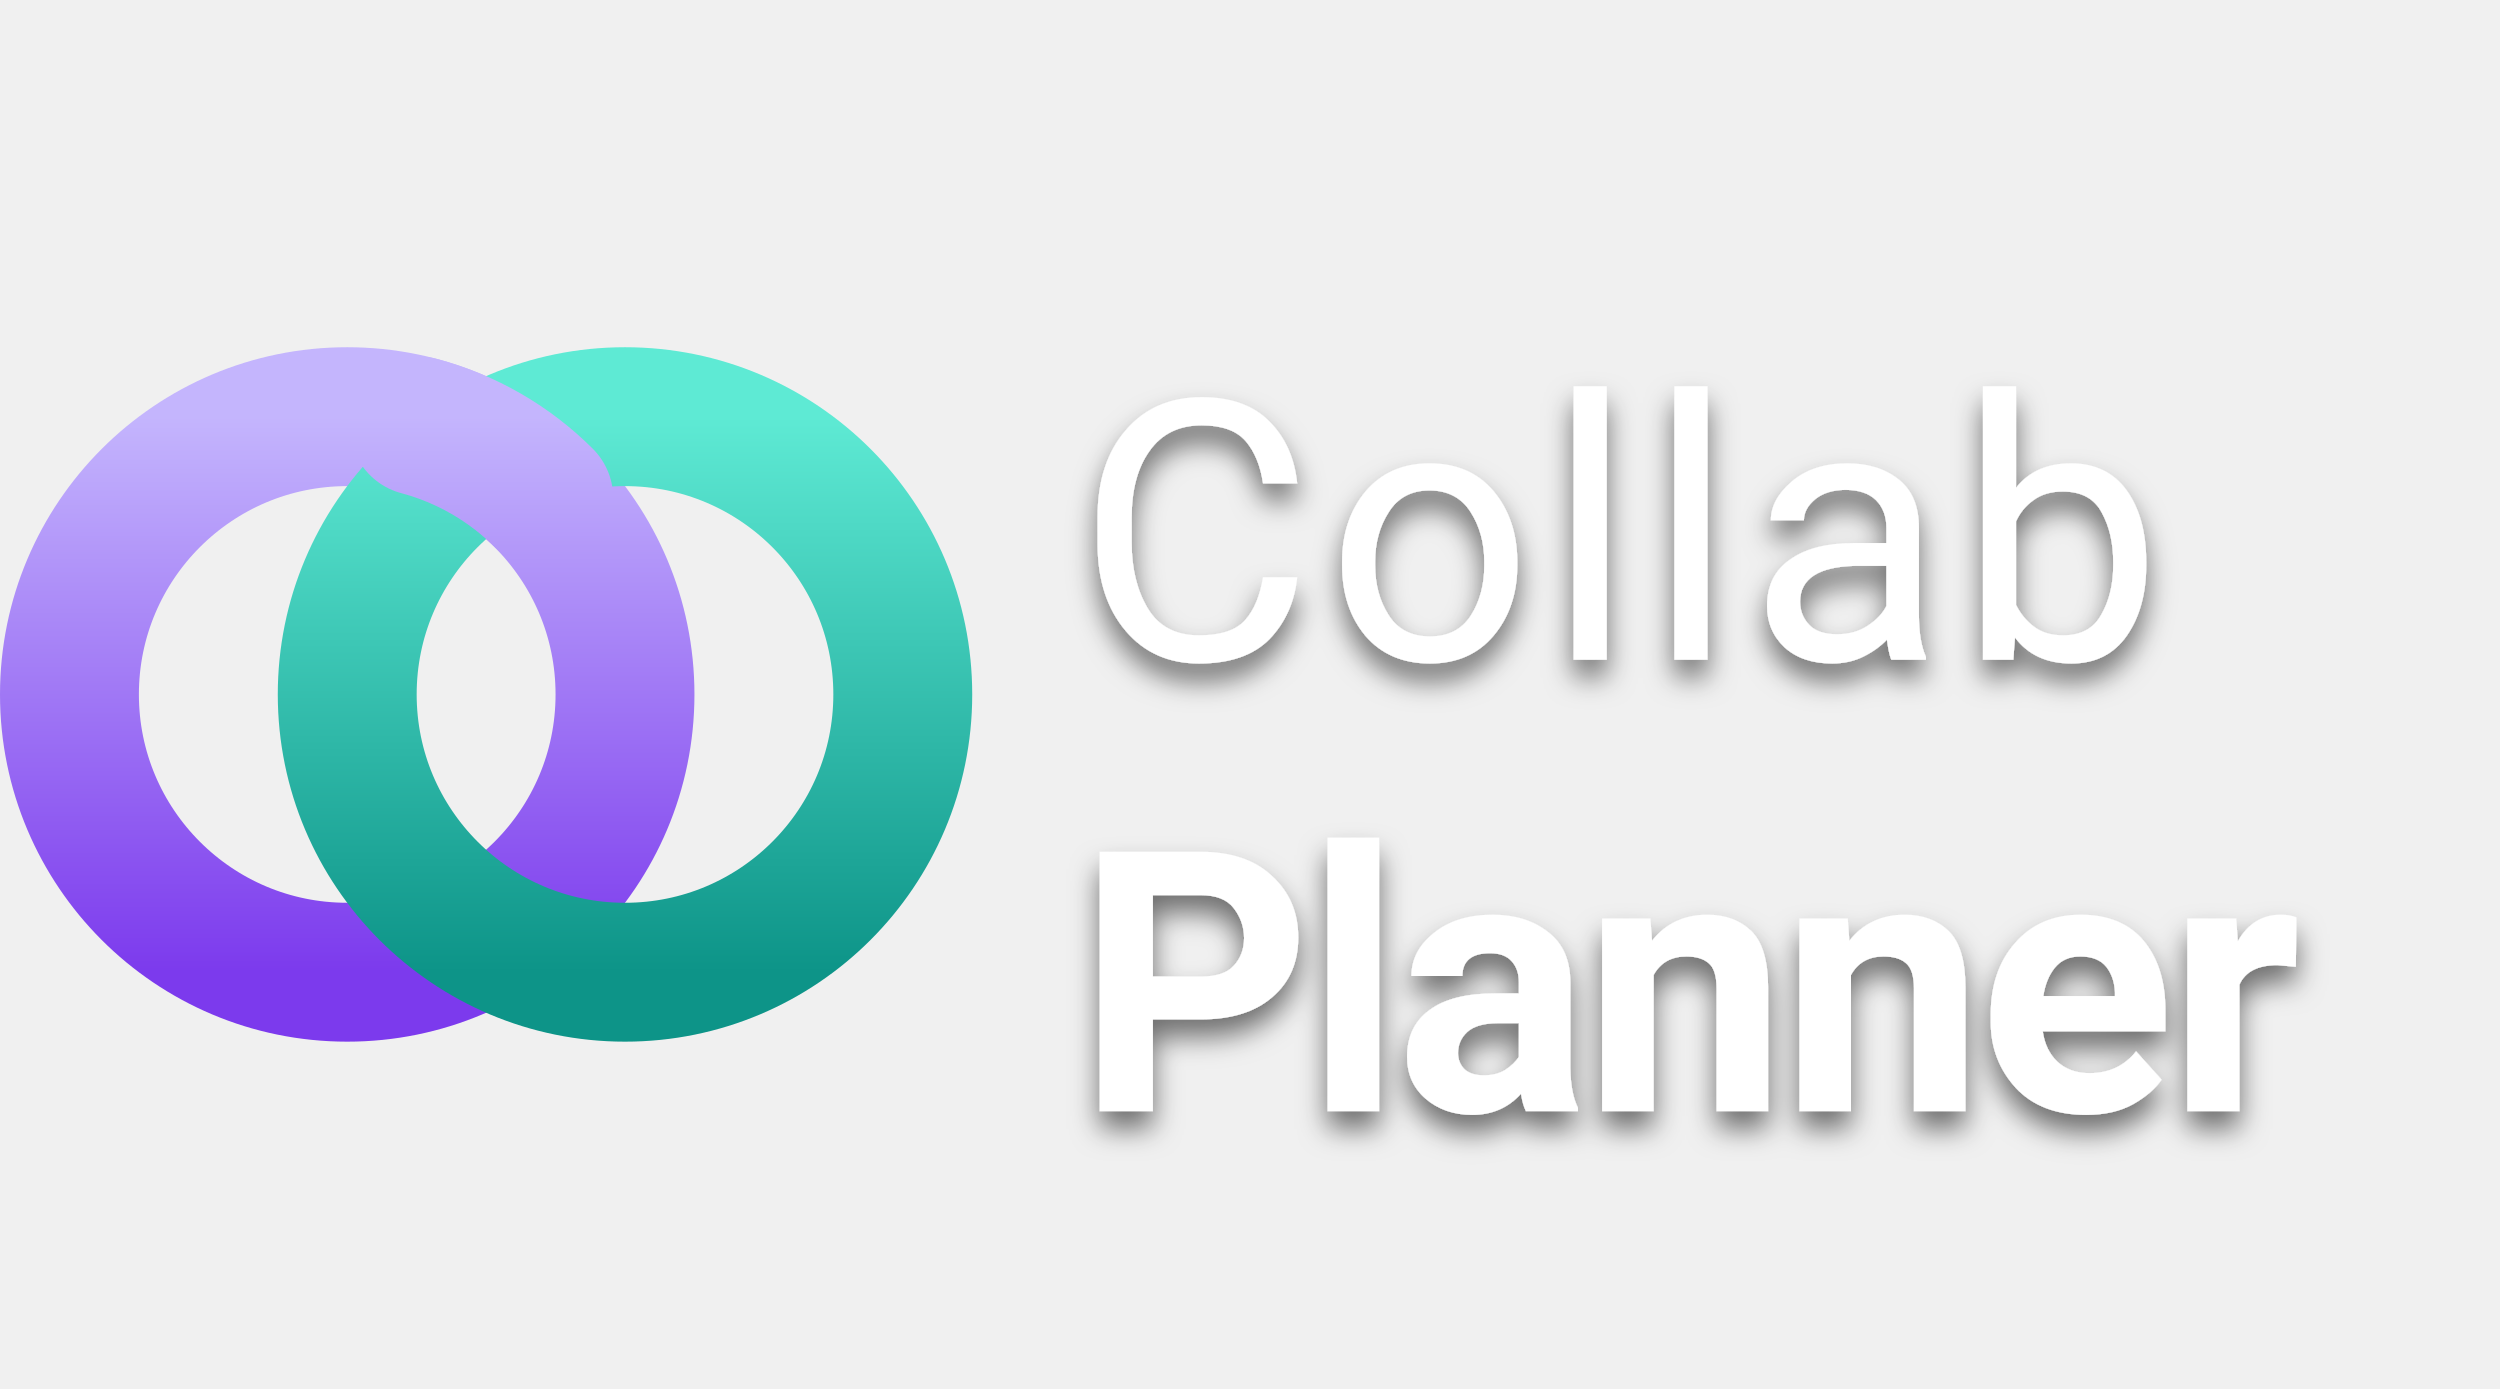
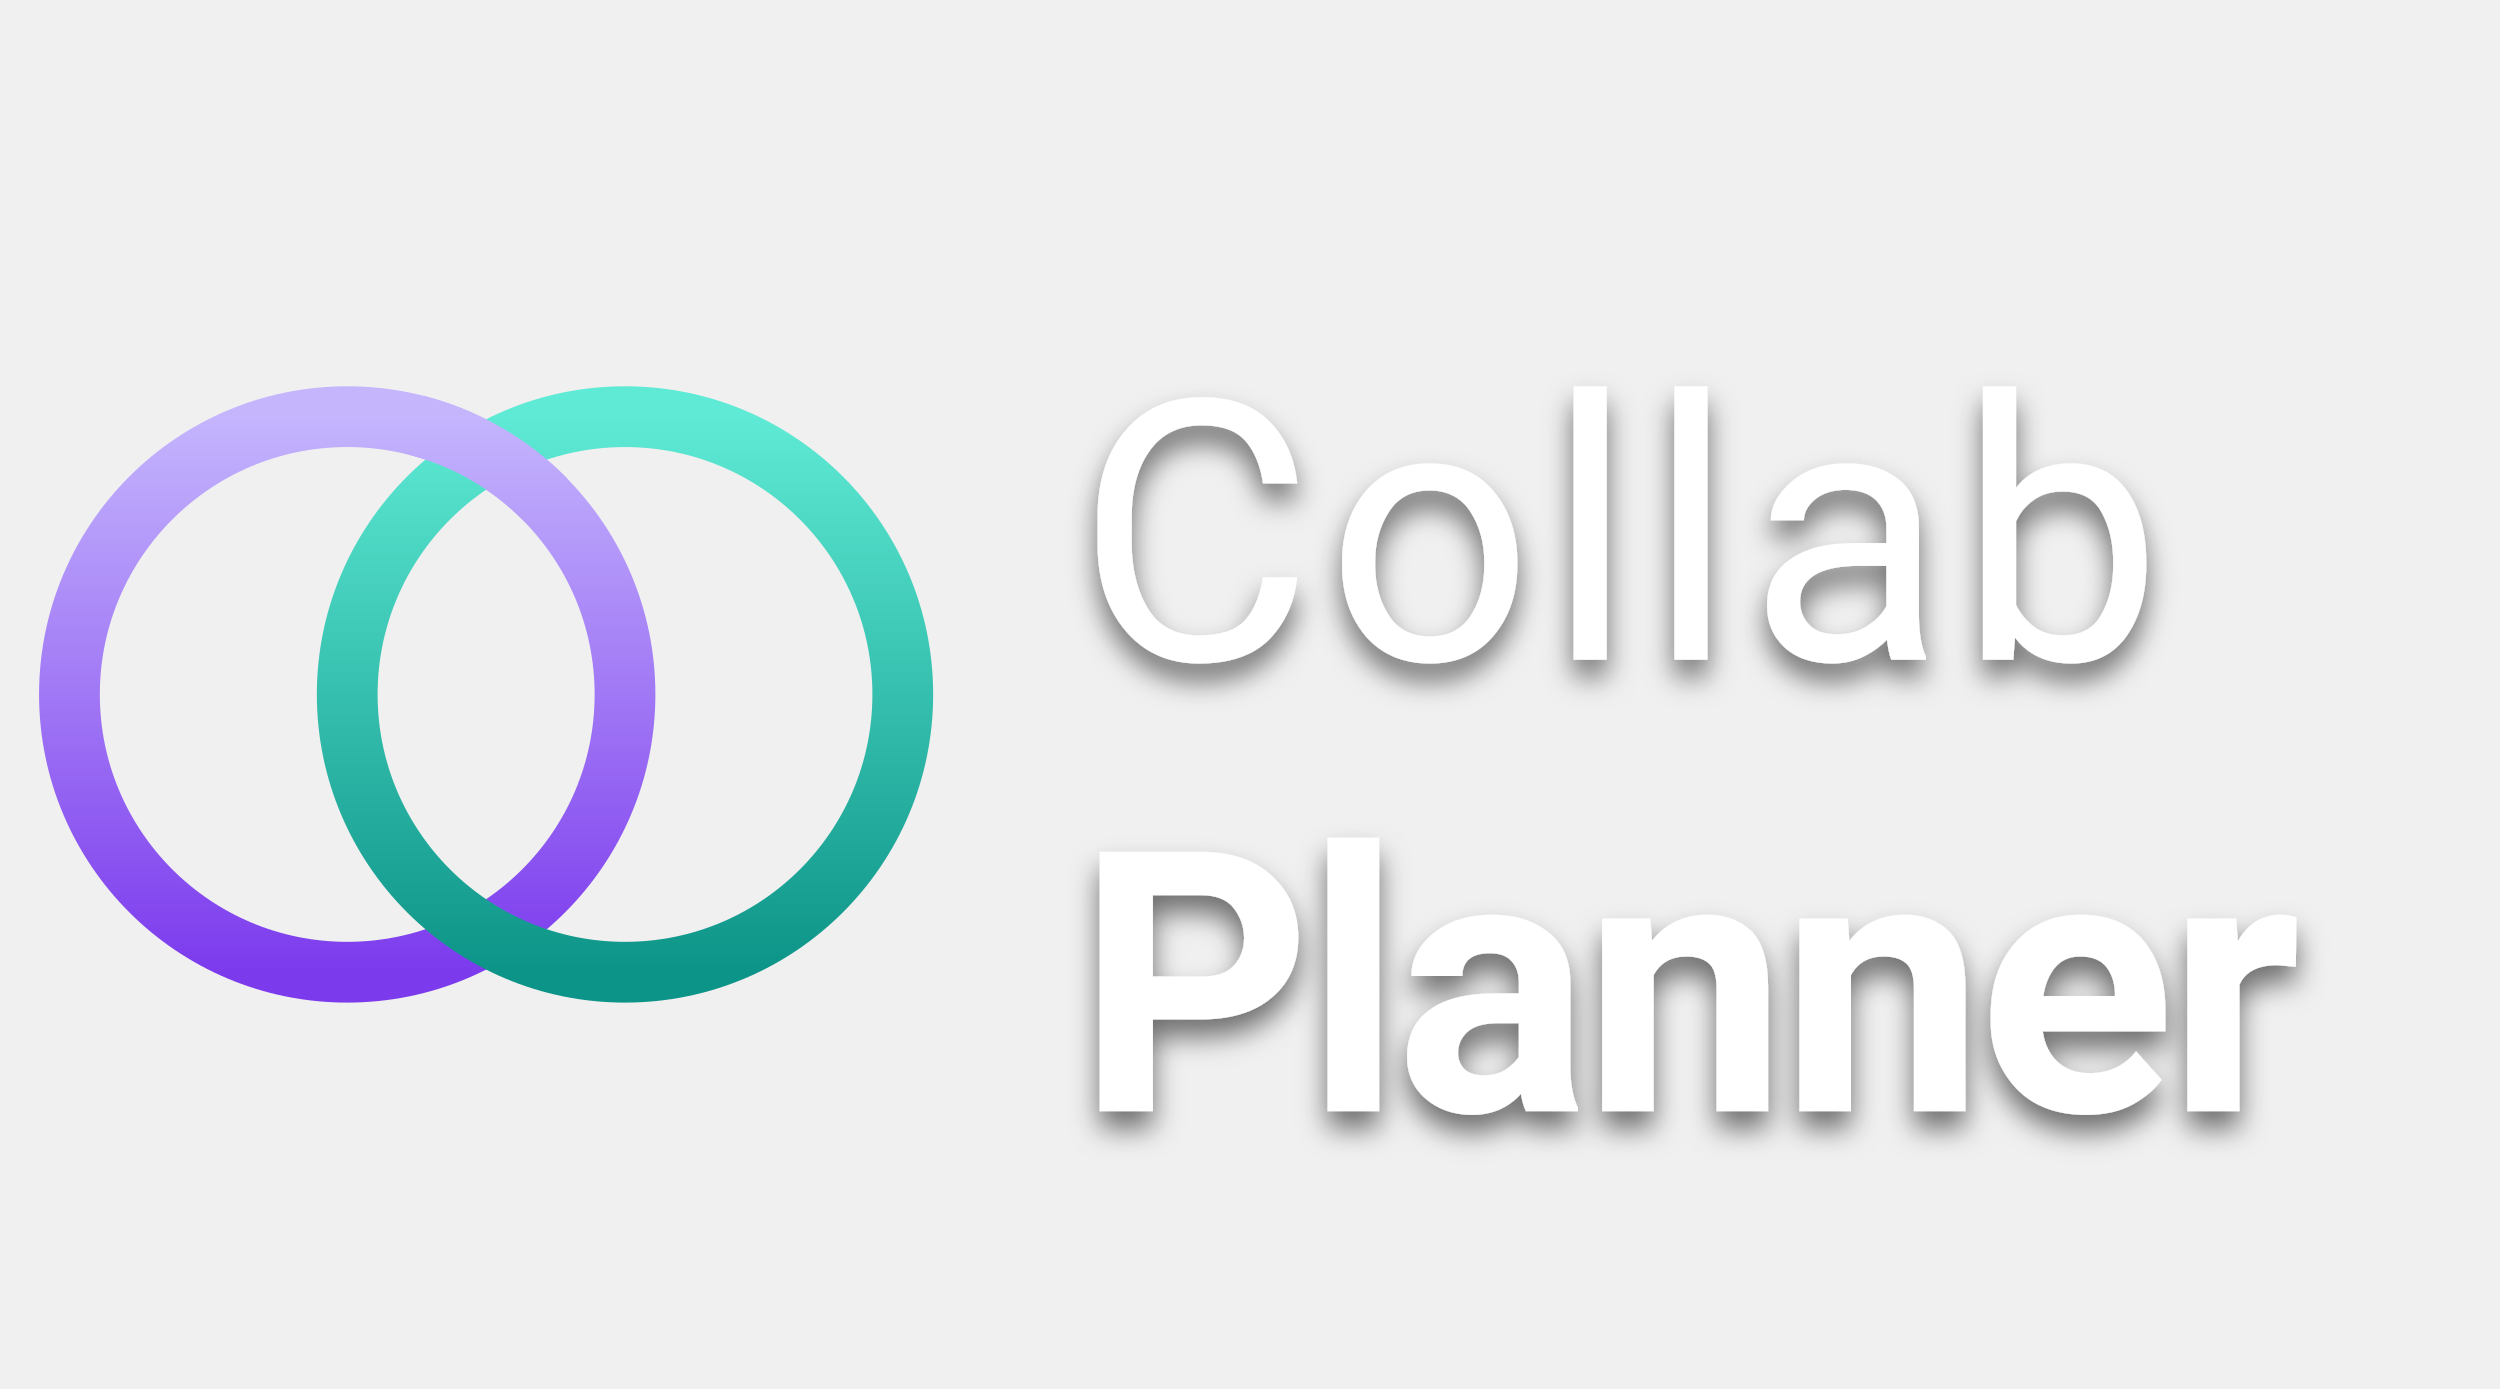
<svg xmlns="http://www.w3.org/2000/svg" viewBox="0 0 72 40" fill="none">
  <defs>
    <linearGradient id="lg-purple" x1="0" y1="12" x2="0" y2="28" gradientUnits="userSpaceOnUse">
      <stop offset="0%" stop-color="#c4b5fd" />
      <stop offset="100%" stop-color="#7c3aed" />
    </linearGradient>
    <linearGradient id="lg-teal" x1="0" y1="12" x2="0" y2="28" gradientUnits="userSpaceOnUse">
      <stop offset="0%" stop-color="#5eead4" />
      <stop offset="100%" stop-color="#0d9488" />
    </linearGradient>
    <filter id="text-shadow" x="-10%" y="-10%" width="120%" height="140%">
      <feDropShadow dx="0" dy="0.5" stdDeviation="0.4" flood-color="#000000" flood-opacity="0.55" />
    </filter>
  </defs>
-   <g fill="none" stroke-width="4">
+   <g fill="none" stroke-width="1.75" stroke-linecap="round">
    <circle cx="10" cy="20" r="8" stroke="url(#lg-purple)" />
    <circle cx="18" cy="20" r="8" stroke="url(#lg-teal)" />
-     <path d="M 12.07 12.27 A 8 8 0 0 1 15.66 14.34" stroke="url(#lg-purple)" stroke-linecap="round" />
+     <path d="M 12.07 12.27 A 8 8 0 0 1 15.66 14.34" stroke="url(#lg-purple)" />
  </g>
  <g font-family="ui-sans-serif, system-ui, -apple-system, 'Segoe UI', Roboto, 'Helvetica Neue', Arial, sans-serif" fill="#ffffff" filter="url(#text-shadow)">
    <text x="31" y="19" font-size="10.5" font-weight="400" letter-spacing="0.35">Collab</text>
    <text x="31" y="32" font-size="10.5" font-weight="600" letter-spacing="-0.2">Planner</text>
  </g>
</svg>
